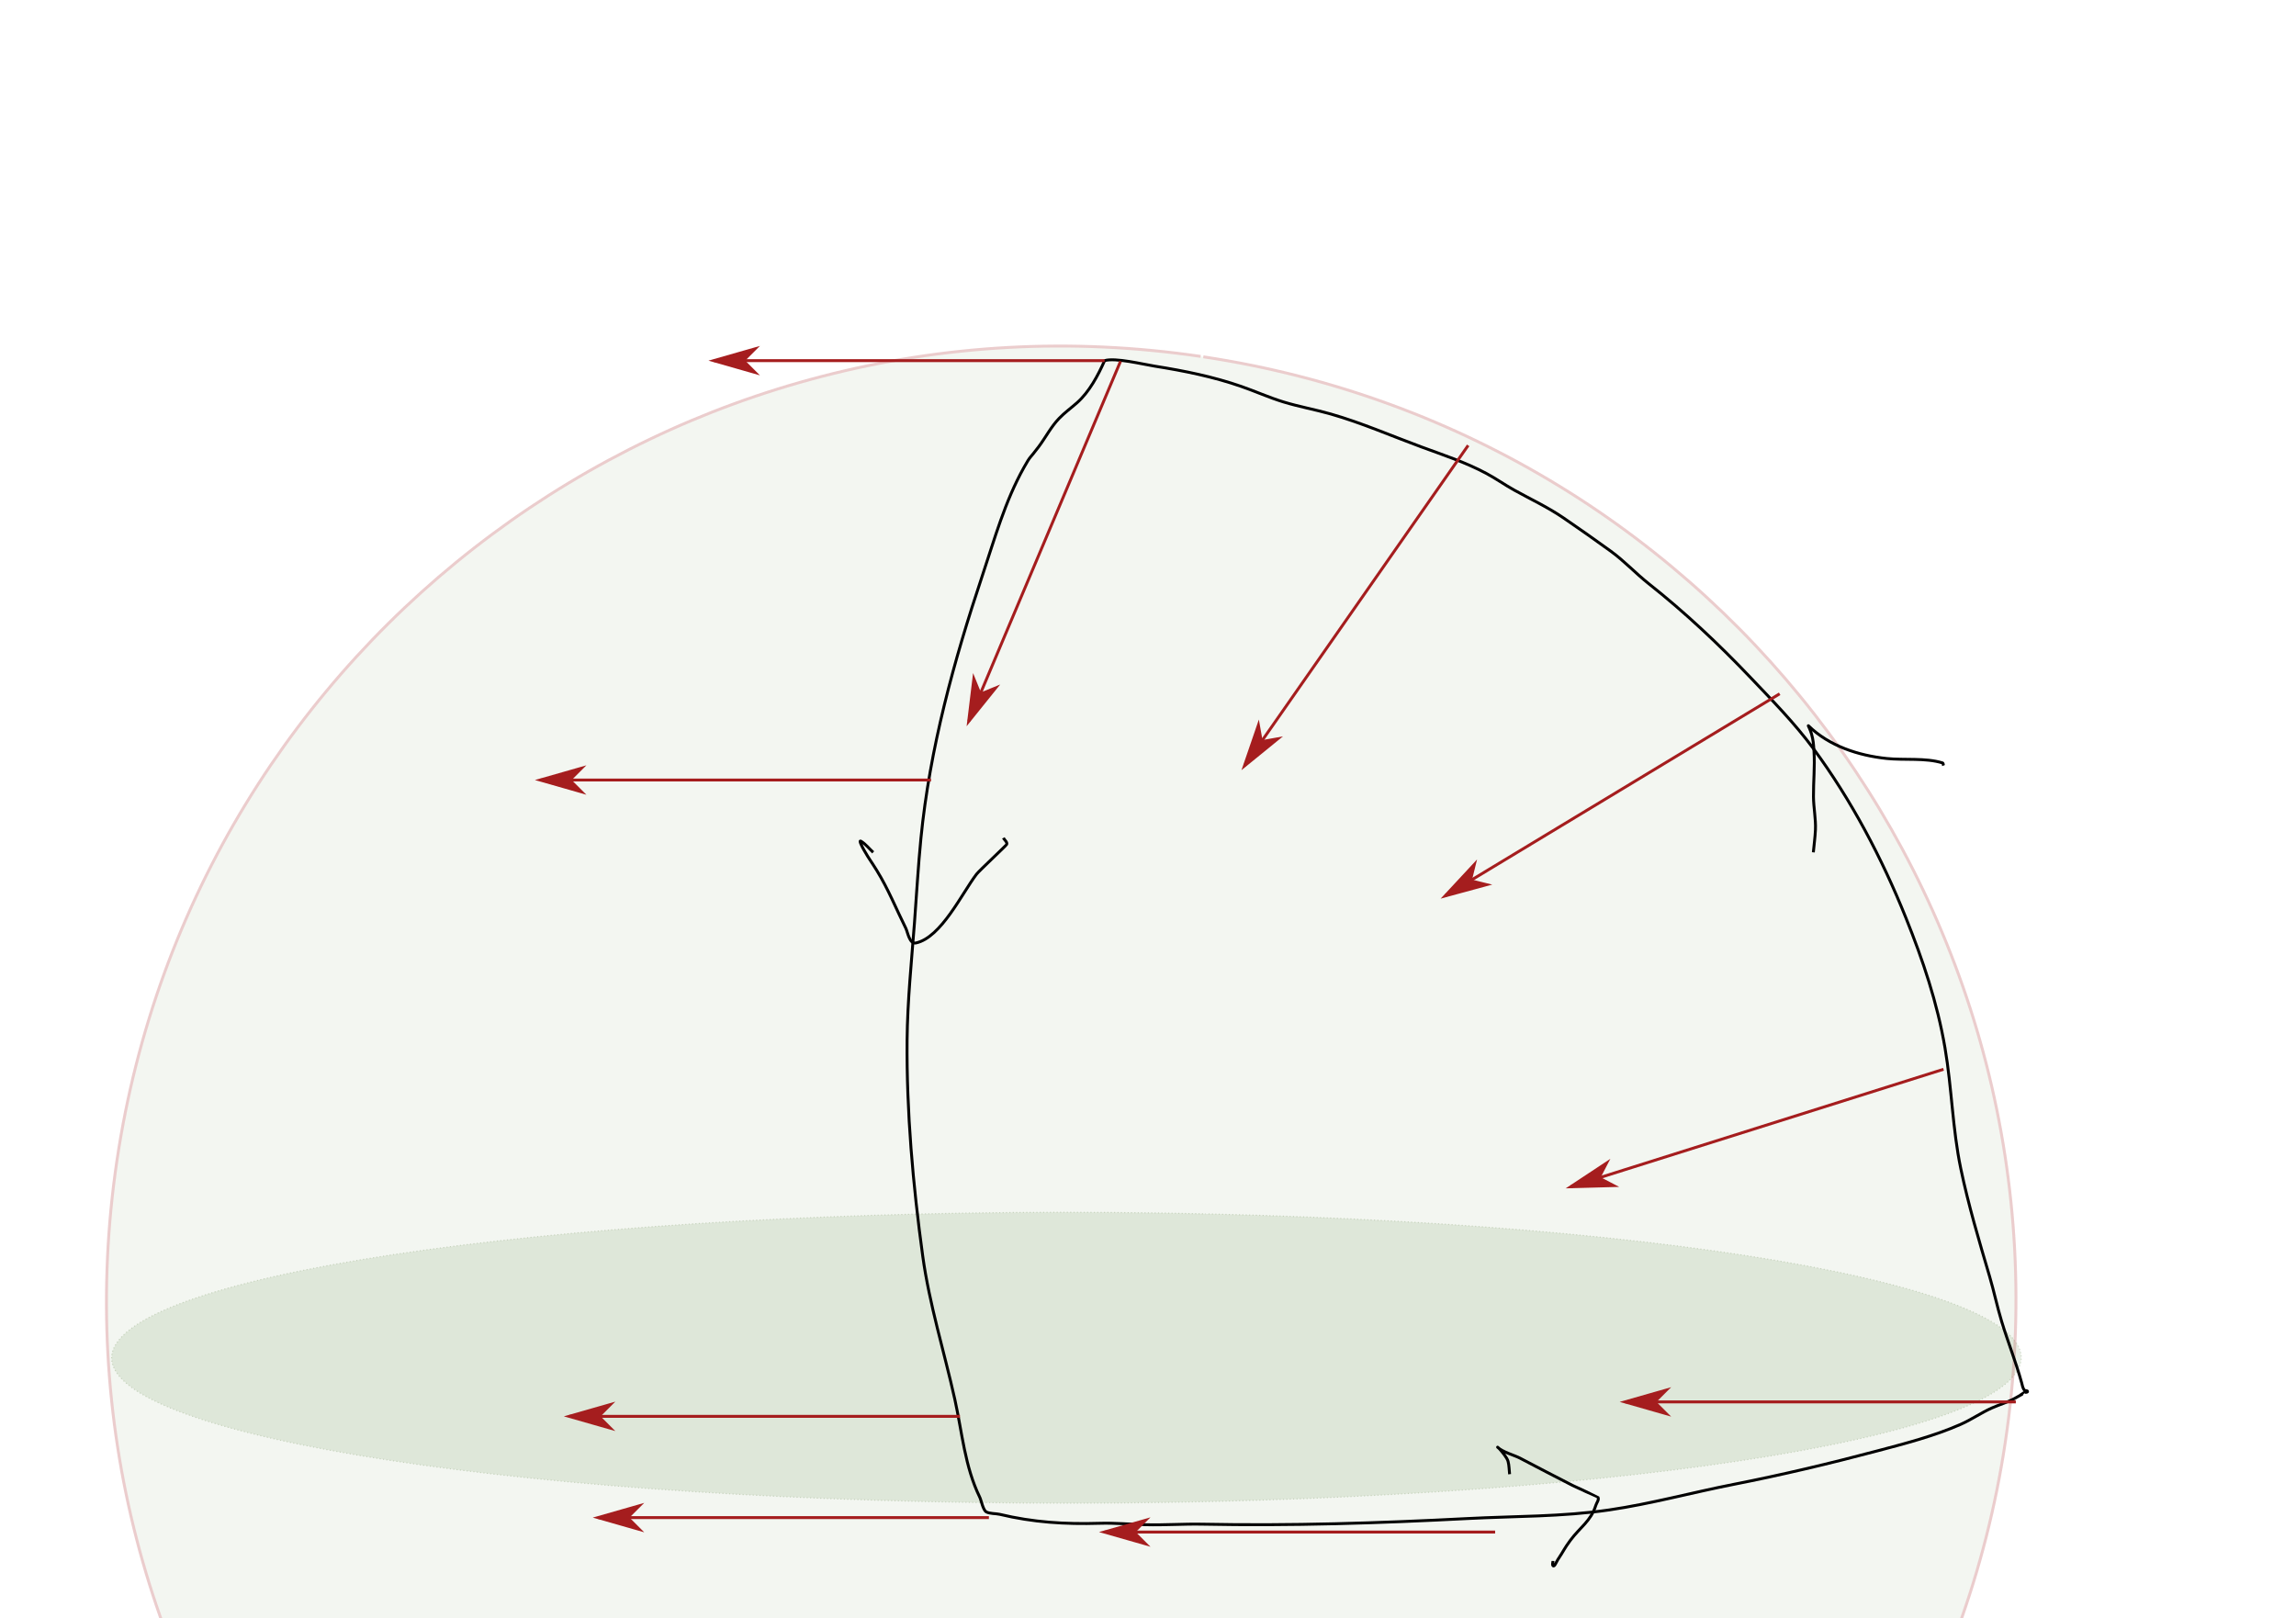
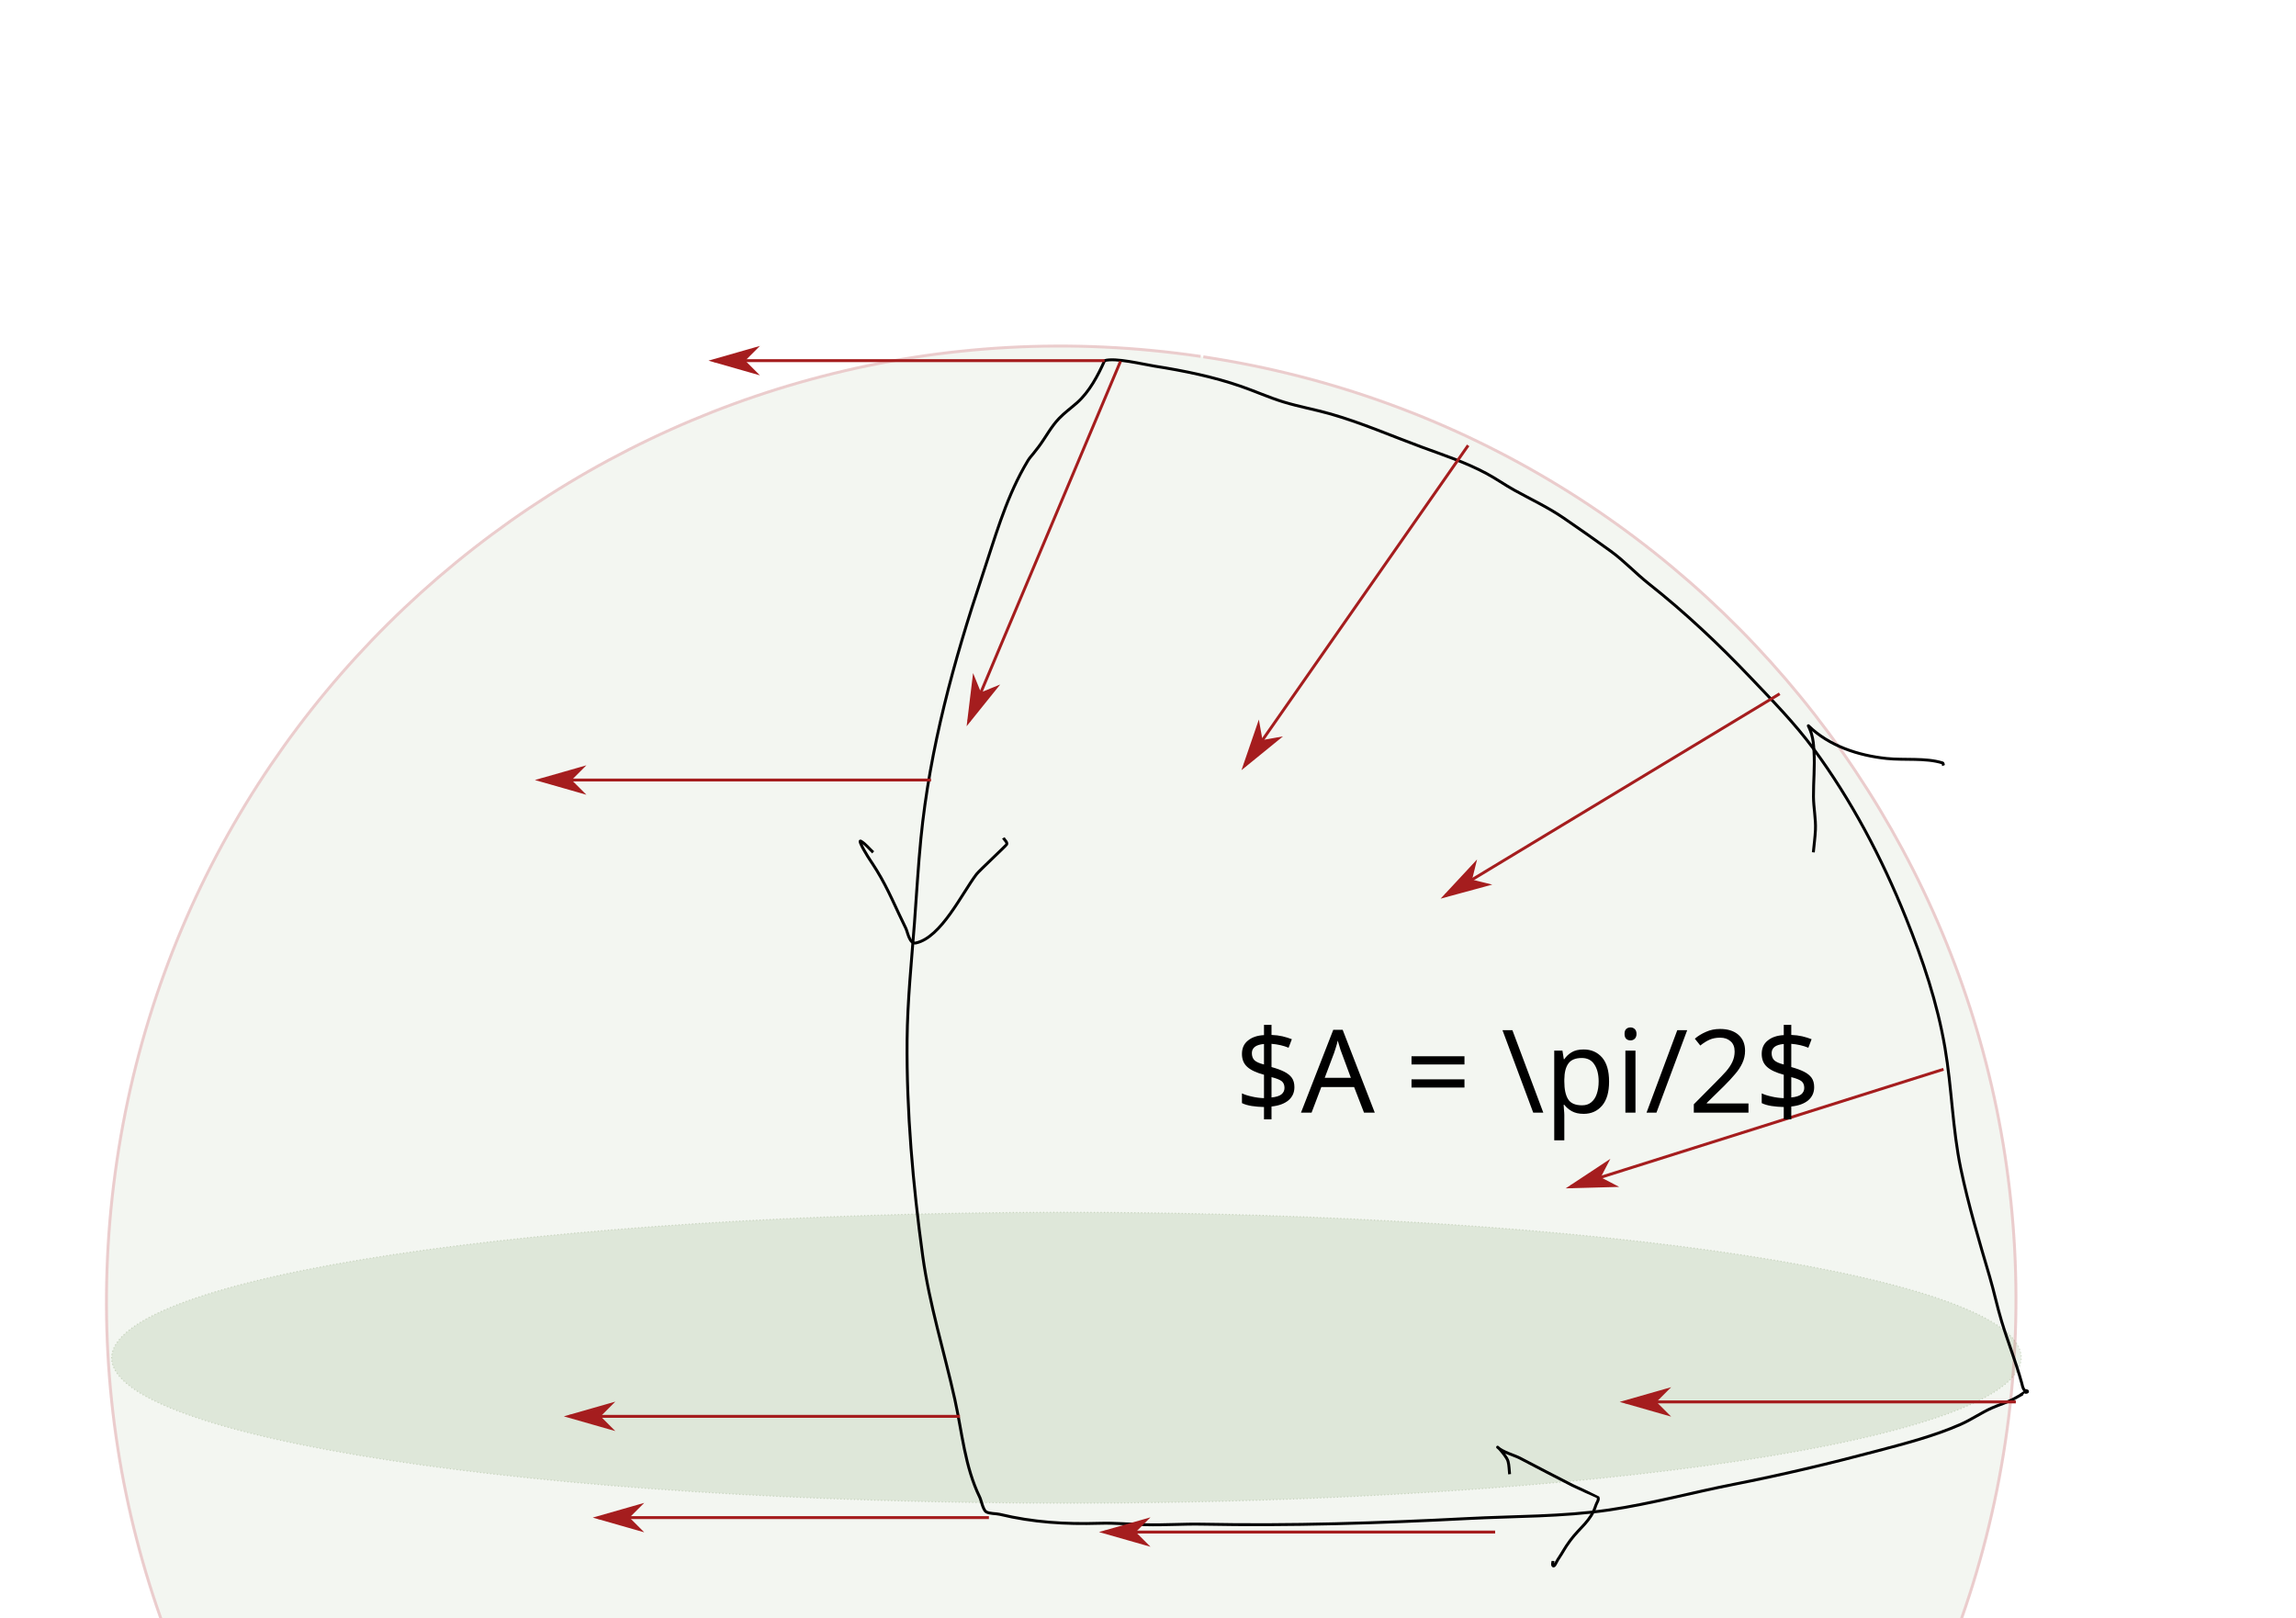
<svg xmlns="http://www.w3.org/2000/svg" width="210mm" height="148mm" viewBox="0 0 210 148" version="1.1" id="svg8">
  <defs id="defs2">
    <marker style="overflow:visible;" id="Arrow1Lend" refX="0.0" refY="0.0" orient="auto">
      <path transform="scale(0.8) rotate(180) translate(12.5,0)" style="fill-rule:evenodd;stroke:#a51d1e;stroke-width:1pt;stroke-opacity:1;fill:#a51d1e;fill-opacity:1" d="M 0.0,0.0 L 5.0,-5.0 L -12.5,0.0 L 5.0,5.0 L 0.0,0.0 z " id="path877" />
    </marker>
    <marker style="overflow:visible" id="Arrow1Lstart" refX="0.0" refY="0.0" orient="auto">
      <path transform="scale(0.8) translate(12.5,0)" style="fill-rule:evenodd;stroke:#000000;stroke-width:1pt;stroke-opacity:1;fill:#000000;fill-opacity:1" d="M 0.0,0.0 L 5.0,-5.0 L -12.5,0.0 L 5.0,5.0 L 0.0,0.0 z " id="path874" />
    </marker>
    <marker style="overflow:visible" id="Arrow1Lend-6" refX="0" refY="0" orient="auto">
      <path transform="matrix(-0.8,0,0,-0.8,-10,0)" style="fill:#a51d1e;fill-opacity:1;fill-rule:evenodd;stroke:#a51d1e;stroke-width:1pt;stroke-opacity:1" d="M 0,0 5,-5 -12.5,0 5,5 Z" id="path877-7" />
    </marker>
    <marker style="overflow:visible" id="Arrow1Lend-3" refX="0" refY="0" orient="auto">
      <path transform="matrix(-0.8,0,0,-0.8,-10,0)" style="fill:#a51d1e;fill-opacity:1;fill-rule:evenodd;stroke:#a51d1e;stroke-width:1pt;stroke-opacity:1" d="M 0,0 5,-5 -12.5,0 5,5 Z" id="path877-5" />
    </marker>
    <marker style="overflow:visible" id="Arrow1Lend-2" refX="0" refY="0" orient="auto">
      <path transform="matrix(-0.8,0,0,-0.8,-10,0)" style="fill:#a51d1e;fill-opacity:1;fill-rule:evenodd;stroke:#a51d1e;stroke-width:1pt;stroke-opacity:1" d="M 0,0 5,-5 -12.5,0 5,5 Z" id="path877-9" />
    </marker>
    <marker style="overflow:visible" id="Arrow1Lend-27" refX="0" refY="0" orient="auto">
      <path transform="matrix(-0.8,0,0,-0.8,-10,0)" style="fill:#a51d1e;fill-opacity:1;fill-rule:evenodd;stroke:#a51d1e;stroke-width:1pt;stroke-opacity:1" d="M 0,0 5,-5 -12.5,0 5,5 Z" id="path877-0" />
    </marker>
    <marker style="overflow:visible" id="Arrow1Lend-36" refX="0" refY="0" orient="auto">
      <path transform="matrix(-0.8,0,0,-0.8,-10,0)" style="fill:#a51d1e;fill-opacity:1;fill-rule:evenodd;stroke:#a51d1e;stroke-width:1pt;stroke-opacity:1" d="M 0,0 5,-5 -12.5,0 5,5 Z" id="path877-06" />
    </marker>
    <marker style="overflow:visible" id="Arrow1Lend-61" refX="0" refY="0" orient="auto">
      <path transform="matrix(-0.8,0,0,-0.8,-10,0)" style="fill:#a51d1e;fill-opacity:1;fill-rule:evenodd;stroke:#a51d1e;stroke-width:1pt;stroke-opacity:1" d="M 0,0 5,-5 -12.5,0 5,5 Z" id="path877-8" />
    </marker>
    <marker style="overflow:visible" id="Arrow1Lend-61-9" refX="0" refY="0" orient="auto">
      <path transform="matrix(-0.8,0,0,-0.8,-10,0)" style="fill:#a51d1e;fill-opacity:1;fill-rule:evenodd;stroke:#a51d1e;stroke-width:1pt;stroke-opacity:1" d="M 0,0 5,-5 -12.5,0 5,5 Z" id="path877-8-2" />
    </marker>
    <marker style="overflow:visible" id="Arrow1Lend-61-5" refX="0" refY="0" orient="auto">
      <path transform="matrix(-0.8,0,0,-0.8,-10,0)" style="fill:#a51d1e;fill-opacity:1;fill-rule:evenodd;stroke:#a51d1e;stroke-width:1pt;stroke-opacity:1" d="M 0,0 5,-5 -12.5,0 5,5 Z" id="path877-8-9" />
    </marker>
    <marker style="overflow:visible" id="Arrow1Lend-61-9-7" refX="0" refY="0" orient="auto">
      <path transform="matrix(-0.8,0,0,-0.8,-10,0)" style="fill:#a51d1e;fill-opacity:1;fill-rule:evenodd;stroke:#a51d1e;stroke-width:1pt;stroke-opacity:1" d="M 0,0 5,-5 -12.5,0 5,5 Z" id="path877-8-2-3" />
    </marker>
    <marker style="overflow:visible" id="Arrow1Lend-61-9-7-1" refX="0" refY="0" orient="auto">
      <path transform="matrix(-0.8,0,0,-0.8,-10,0)" style="fill:#a51d1e;fill-opacity:1;fill-rule:evenodd;stroke:#a51d1e;stroke-width:1pt;stroke-opacity:1" d="M 0,0 5,-5 -12.5,0 5,5 Z" id="path877-8-2-3-2" />
    </marker>
  </defs>
  <g id="layer1">
    <path style="opacity:0.229;fill:#8aa678;fill-opacity:0.452;fill-rule:evenodd;stroke:#a51d1e;stroke-width:0.265;stroke-linejoin:round;stroke-opacity:0.982" id="path835" d="M 110.057,32.639 A 87.312,87.312 0 0 1 183.412,131.913 87.312,87.312 0 0 1 84.19,205.338 87.312,87.312 0 0 1 10.695,106.168 87.312,87.312 0 0 1 109.813,32.603" />
    <path style="opacity:0.229;fill:#2b5d0a;fill-opacity:0.452;fill-rule:evenodd;stroke:#2b5d0a;stroke-width:0.103;stroke-linejoin:round;stroke-opacity:1;stroke-miterlimit:4;stroke-dasharray:0.103,0.206;stroke-dashoffset:0" id="path835-3" d="m 110.536,111.047 a 87.312,13.3 0 0 1 73.355,15.123 87.312,13.3 0 0 1 -99.222,11.185 87.312,13.3 0 0 1 -73.495,-15.107 87.312,13.3 0 0 1 99.118,-11.206" />
    <path style="fill:none;stroke:#000000;stroke-width:0.265px;stroke-linecap:butt;stroke-linejoin:miter;stroke-opacity:1" d="m 101.031,32.99 c -0.597,1.344 -1.393,2.852 -2.522,3.852 -0.55,0.487 -1.131,0.902 -1.641,1.433 -0.743,0.773 -1.217,1.721 -1.855,2.576 -0.901,1.208 -0.698,0.73 -1.362,1.916 -1.735,3.1 -2.673,6.508 -3.791,9.854 -2.62,7.843 -4.814,15.817 -5.63,24.072 -0.255,2.58 -0.396,5.161 -0.591,7.745 -0.27,3.575 -0.64,7.119 -0.673,10.708 -0.059,6.553 0.537,13.246 1.428,19.741 0.611,4.45 1.969,8.753 2.938,13.123 0.674,3.044 0.908,6.135 2.281,8.953 0.138,0.282 0.296,1.163 0.591,1.336 0.3,0.177 0.9,0.146 1.231,0.225 3.058,0.733 5.983,0.917 9.125,0.821 1.419,-0.043 2.804,0.09 4.218,0.129 1.729,0.048 3.456,-0.083 5.186,-0.048 8.081,0.16 16.171,-0.094 24.241,-0.515 4.35,-0.227 8.656,-0.156 12.982,-0.789 3.816,-0.559 7.573,-1.592 11.358,-2.335 4.461,-0.875 8.805,-1.91 13.196,-3.075 2.551,-0.677 5.159,-1.349 7.583,-2.415 0.998,-0.439 1.89,-1.074 2.889,-1.514 0.695,-0.306 1.436,-0.514 2.101,-0.886 1.477,-0.825 -0.057,0.021 0.804,-0.499 0.099,-0.06 0.328,0.003 0.328,-0.113 0,-0.1 -0.211,-0.039 -0.279,-0.113 -0.166,-0.181 -0.201,-0.47 -0.263,-0.692 -0.525,-1.898 -1.249,-3.706 -1.822,-5.587 -0.413,-1.356 -0.699,-2.746 -1.1,-4.106 -0.963,-3.272 -1.943,-6.543 -2.642,-9.887 -0.759,-3.63 -0.82,-7.389 -1.444,-11.046 -0.705,-4.13 -2.019,-8.016 -3.578,-11.899 -2.181,-5.434 -4.987,-10.774 -8.469,-15.49 -1.715,-2.322 -3.759,-4.402 -5.744,-6.489 -2.929,-3.079 -5.97,-5.94 -9.306,-8.582 -1.198,-0.948 -2.242,-2.081 -3.479,-2.979 -1.403,-1.017 -2.868,-2.047 -4.3,-3.027 -1.471,-1.007 -2.985,-1.702 -4.53,-2.56 -0.869,-0.483 -1.683,-1.062 -2.56,-1.53 -1.928,-1.027 -3.892,-1.665 -5.925,-2.415 -2.766,-1.021 -5.447,-2.198 -8.288,-3.011 -1.437,-0.411 -2.922,-0.672 -4.349,-1.111 -1.302,-0.4 -2.526,-0.953 -3.808,-1.401 -2.579,-0.901 -5.273,-1.441 -7.96,-1.868 -1.078,-0.171 -3.574,-0.792 -4.568,-0.503 z" id="path860" />
    <path style="fill:none;stroke:#000000;stroke-width:0.265px;stroke-linecap:butt;stroke-linejoin:miter;stroke-opacity:1" d="m 79.865,77.969 c -0.372,-0.339 -0.685,-0.758 -1.116,-1.017 -0.238,-0.143 0.124,0.549 0.263,0.789 0.58,1.008 0.58,0.908 1.182,1.884 1.051,1.704 1.774,3.518 2.659,5.298 0.165,0.332 0.331,1.463 0.919,1.336 2.316,-0.499 4.221,-4.558 5.547,-6.296 0.232,-0.304 2.724,-2.628 2.757,-2.721 0.076,-0.21 -0.203,-0.397 -0.304,-0.595" id="path862" />
    <path style="fill:none;stroke:#000000;stroke-width:0.265px;stroke-linecap:butt;stroke-linejoin:miter;stroke-opacity:1" d="m 165.854,77.969 c 0.064,-0.688 0.162,-1.374 0.193,-2.064 0.044,-0.996 -0.173,-2.025 -0.181,-3.027 -0.011,-1.371 0.137,-2.752 0.049,-4.122 -0.047,-0.727 -0.063,-1.022 -0.23,-1.626 -0.064,-0.233 -0.123,-0.342 -0.213,-0.564 -0.024,-0.058 -0.111,-0.221 -0.066,-0.177 1.888,1.852 4.578,2.726 7.156,2.995 1.627,0.17 3.531,-0.08 5.104,0.403 0.084,0.026 0.062,0.163 0.093,0.245" id="path868" />
    <path style="fill:none;stroke:#000000;stroke-width:0.265px;stroke-linecap:butt;stroke-linejoin:miter;stroke-opacity:1" d="m 138.073,134.854 c -0.047,-0.392 -0.037,-0.795 -0.141,-1.176 -0.092,-0.339 -0.533,-0.854 -0.771,-1.127 -0.053,-0.061 -0.238,-0.217 -0.181,-0.161 0.447,0.439 1.539,0.73 2.052,0.998 1.589,0.832 3.176,1.666 4.776,2.48 0.22,0.112 2.335,1.073 2.347,1.095 0.124,0.223 -0.121,0.497 -0.197,0.741 -0.445,1.438 -1.455,2.019 -2.331,3.204 -0.585,0.793 -0.562,0.892 -1.149,1.771 -0.128,0.192 -0.317,0.725 -0.443,0.531 -0.076,-0.117 0.004,-0.279 0.006,-0.419" id="path870" />
    <path style="fill:#a51d1e;stroke:#a51d1e;stroke-width:0.265px;stroke-linecap:butt;stroke-linejoin:miter;stroke-opacity:1;marker-end:url(#Arrow1Lend)" d="m 101.031,32.99 c -35.719,0 -34.396,0 -34.396,0 h -1.323" id="path872" />
    <path style="fill:#a51d1e;stroke:#a51d1e;stroke-width:0.265px;stroke-linecap:butt;stroke-linejoin:miter;stroke-opacity:1;marker-end:url(#Arrow1Lend-6)" d="m 85.156,71.354 c -35.719,0 -34.396,0 -34.396,0 H 49.438" id="path872-5" />
    <path style="fill:#a51d1e;stroke:#a51d1e;stroke-width:0.265px;stroke-linecap:butt;stroke-linejoin:miter;stroke-opacity:1;marker-end:url(#Arrow1Lend-3)" d="m 87.802,129.562 c -35.719,0 -34.396,0 -34.396,0 H 52.083" id="path872-6" />
    <path style="fill:#a51d1e;stroke:#a51d1e;stroke-width:0.265px;stroke-linecap:butt;stroke-linejoin:miter;stroke-opacity:1;marker-end:url(#Arrow1Lend-2)" d="m 90.448,138.823 c -35.719,0 -34.396,0 -34.396,0 h -1.323" id="path872-1" />
    <path style="fill:#a51d1e;stroke:#a51d1e;stroke-width:0.265px;stroke-linecap:butt;stroke-linejoin:miter;stroke-opacity:1;marker-end:url(#Arrow1Lend-27)" d="m 136.75,140.146 c -35.719,0 -34.396,0 -34.396,0 h -1.323" id="path872-9" />
    <path style="fill:#a51d1e;stroke:#a51d1e;stroke-width:0.265px;stroke-linecap:butt;stroke-linejoin:miter;stroke-opacity:1;marker-end:url(#Arrow1Lend-36)" d="m 184.375,128.24 c -35.719,0 -34.396,0 -34.396,0 h -1.323" id="path872-2" />
    <path style="fill:#a51d1e;stroke:#a51d1e;stroke-width:0.265px;stroke-linecap:butt;stroke-linejoin:miter;stroke-opacity:1;marker-end:url(#Arrow1Lend-61)" d="m 177.76,97.813 c -34.067,10.738 -32.805,10.34 -32.805,10.34 l -1.262,0.398" id="path872-7" />
    <path style="fill:#a51d1e;stroke:#a51d1e;stroke-width:0.265px;stroke-linecap:butt;stroke-linejoin:miter;stroke-opacity:1;marker-end:url(#Arrow1Lend-61-9)" d="m 162.774,63.466 c -30.572,18.472 -29.439,17.788 -29.439,17.788 l -1.132,0.684" id="path872-7-0" />
    <path style="fill:#a51d1e;stroke:#a51d1e;stroke-width:0.265px;stroke-linecap:butt;stroke-linejoin:miter;stroke-opacity:1;marker-end:url(#Arrow1Lend-61-9-7)" d="m 134.284,40.741 c -20.442,29.291 -19.685,28.206 -19.685,28.206 l -0.757,1.085" id="path872-7-0-6" />
    <path style="fill:#a51d1e;stroke:#a51d1e;stroke-width:0.265px;stroke-linecap:butt;stroke-linejoin:miter;stroke-opacity:1;marker-end:url(#Arrow1Lend-61-9-7-1)" d="M 102.488,33.046 C 88.611,65.959 89.125,64.74 89.125,64.74 l -0.514,1.219" id="path872-7-0-6-9" />
    <path style="fill:none;stroke:#000000;stroke-width:0.265px;stroke-linecap:butt;stroke-linejoin:miter;stroke-opacity:1" d="m 122.198,157.344 c -1.607,-2.782 -2.834,-2.603 -5.996,-2.295 -1.455,0.142 -3.28,0.186 -3.923,1.771 -0.359,0.887 -0.137,2.071 -0.131,2.963 0.013,2.107 -0.466,4.269 -2.511,5.362 -2.356,1.259 -5.757,0.84 -8.288,0.612 -3.049,-0.275 -5.327,-0.789 -7.599,1.739 -2.088,2.324 -3.486,7.935 -2.61,11.062 0.394,1.406 1.421,3.093 1.132,4.589 -0.654,3.391 -6.521,5.52 -5.383,9.178 0.75,2.413 3.692,3.628 5.777,4.541 2.545,1.114 5.276,1.538 8.042,1.626 5.206,0.166 7.961,-0.448 12.556,-3.027 1.185,-0.665 1.74,-0.966 2.757,-1.836 2.61,-2.232 4.423,-5.546 7.894,-6.586 3.539,-1.059 7.291,-0.828 10.931,-1.175 4.542,-0.433 9.229,-1.571 13.147,-3.993 2.712,-1.677 6.042,-4.78 5.679,-8.292 -0.303,-2.935 -4.083,-5.213 -6.614,-6.103 -0.768,-0.27 -1.975,-0.423 -2.774,-0.515 -1.872,-0.216 -6.057,0.025 -6.746,-2.367 -0.757,-2.629 1.543,-4.921 0.427,-7.987 -1.421,-3.904 -9.241,-2.833 -12.26,-1.465 -0.589,0.266 -1.292,0.847 -1.74,1.304 -0.833,0.849 -0.026,1.207 -1.767,0.894 z" id="path2265" />
+     <text xml:space="preserve" style="font-size:10.583px;line-height:1.25;font-family:sans-serif;word-spacing:0px;stroke-width:0.265" x="105" y="181.156" id="text950">
+       <tspan x="105" y="181.156" style="stroke-width:0.265" id="tspan952">$A = \theta$</tspan>
+     </text>
+     <text xml:space="preserve" style="font-size:10.583px;line-height:1.25;font-family:sans-serif;word-spacing:0px;stroke-width:0.265" x="112.938" y="101.781" id="text958">
+       <tspan id="tspan956" x="112.938" y="101.781" style="stroke-width:0.265">$A = \pi/2$</tspan>
+     </text>
  </g>
</svg>
